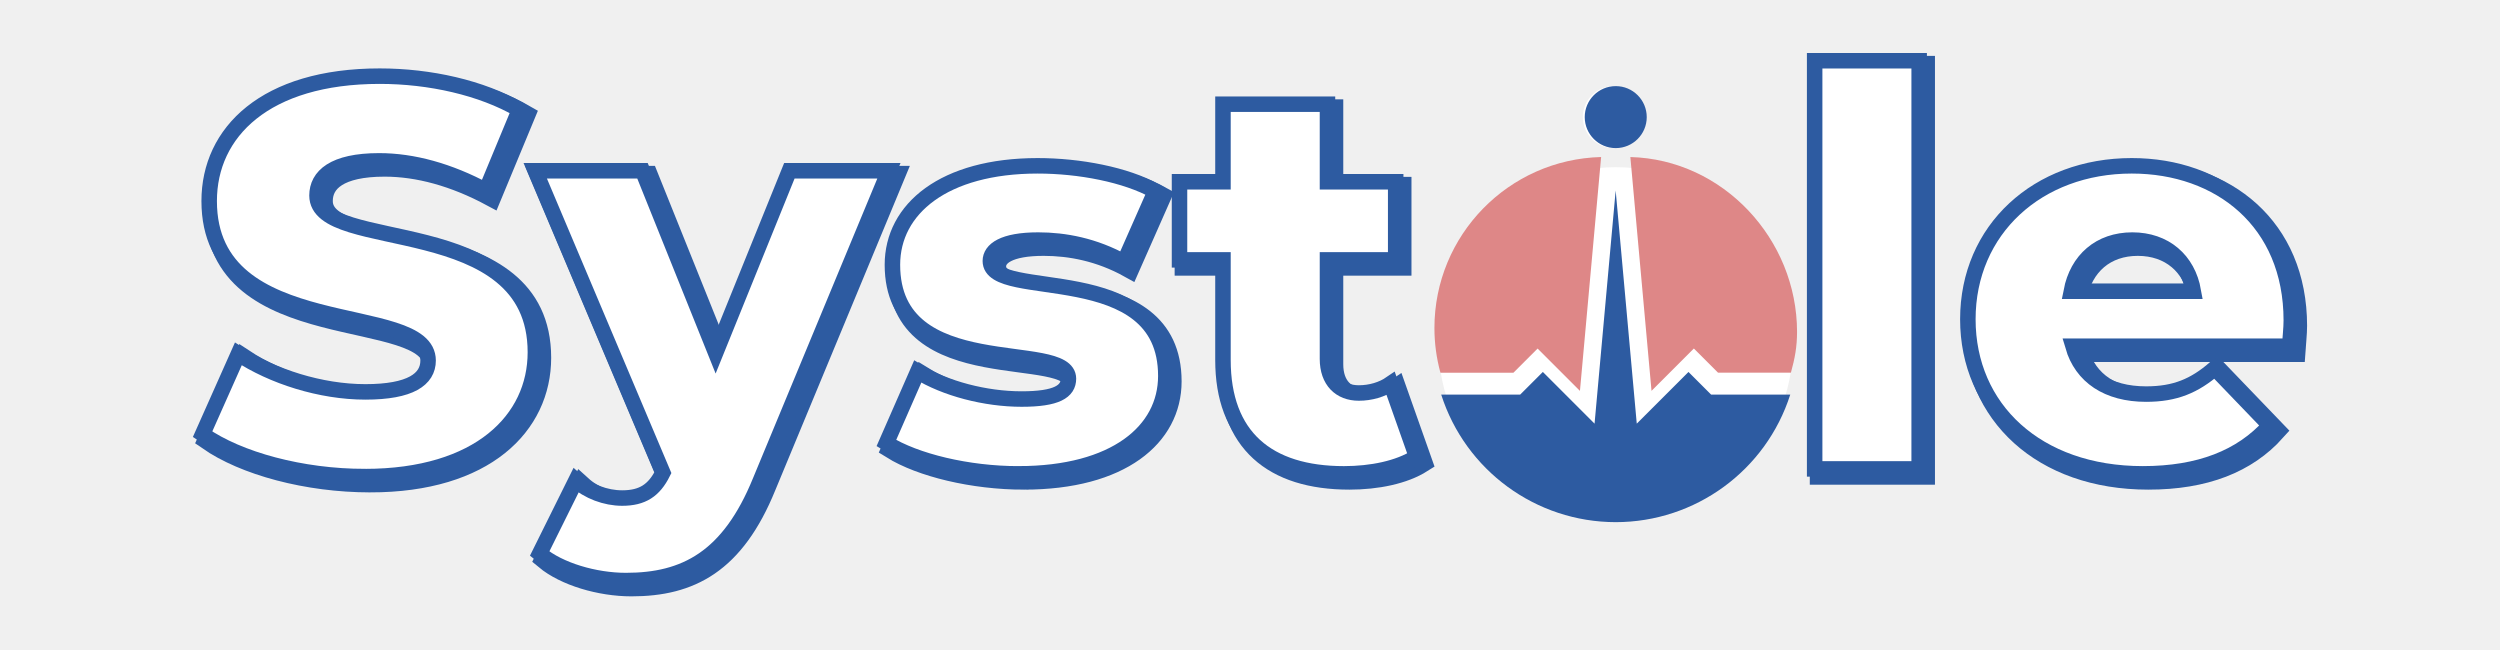
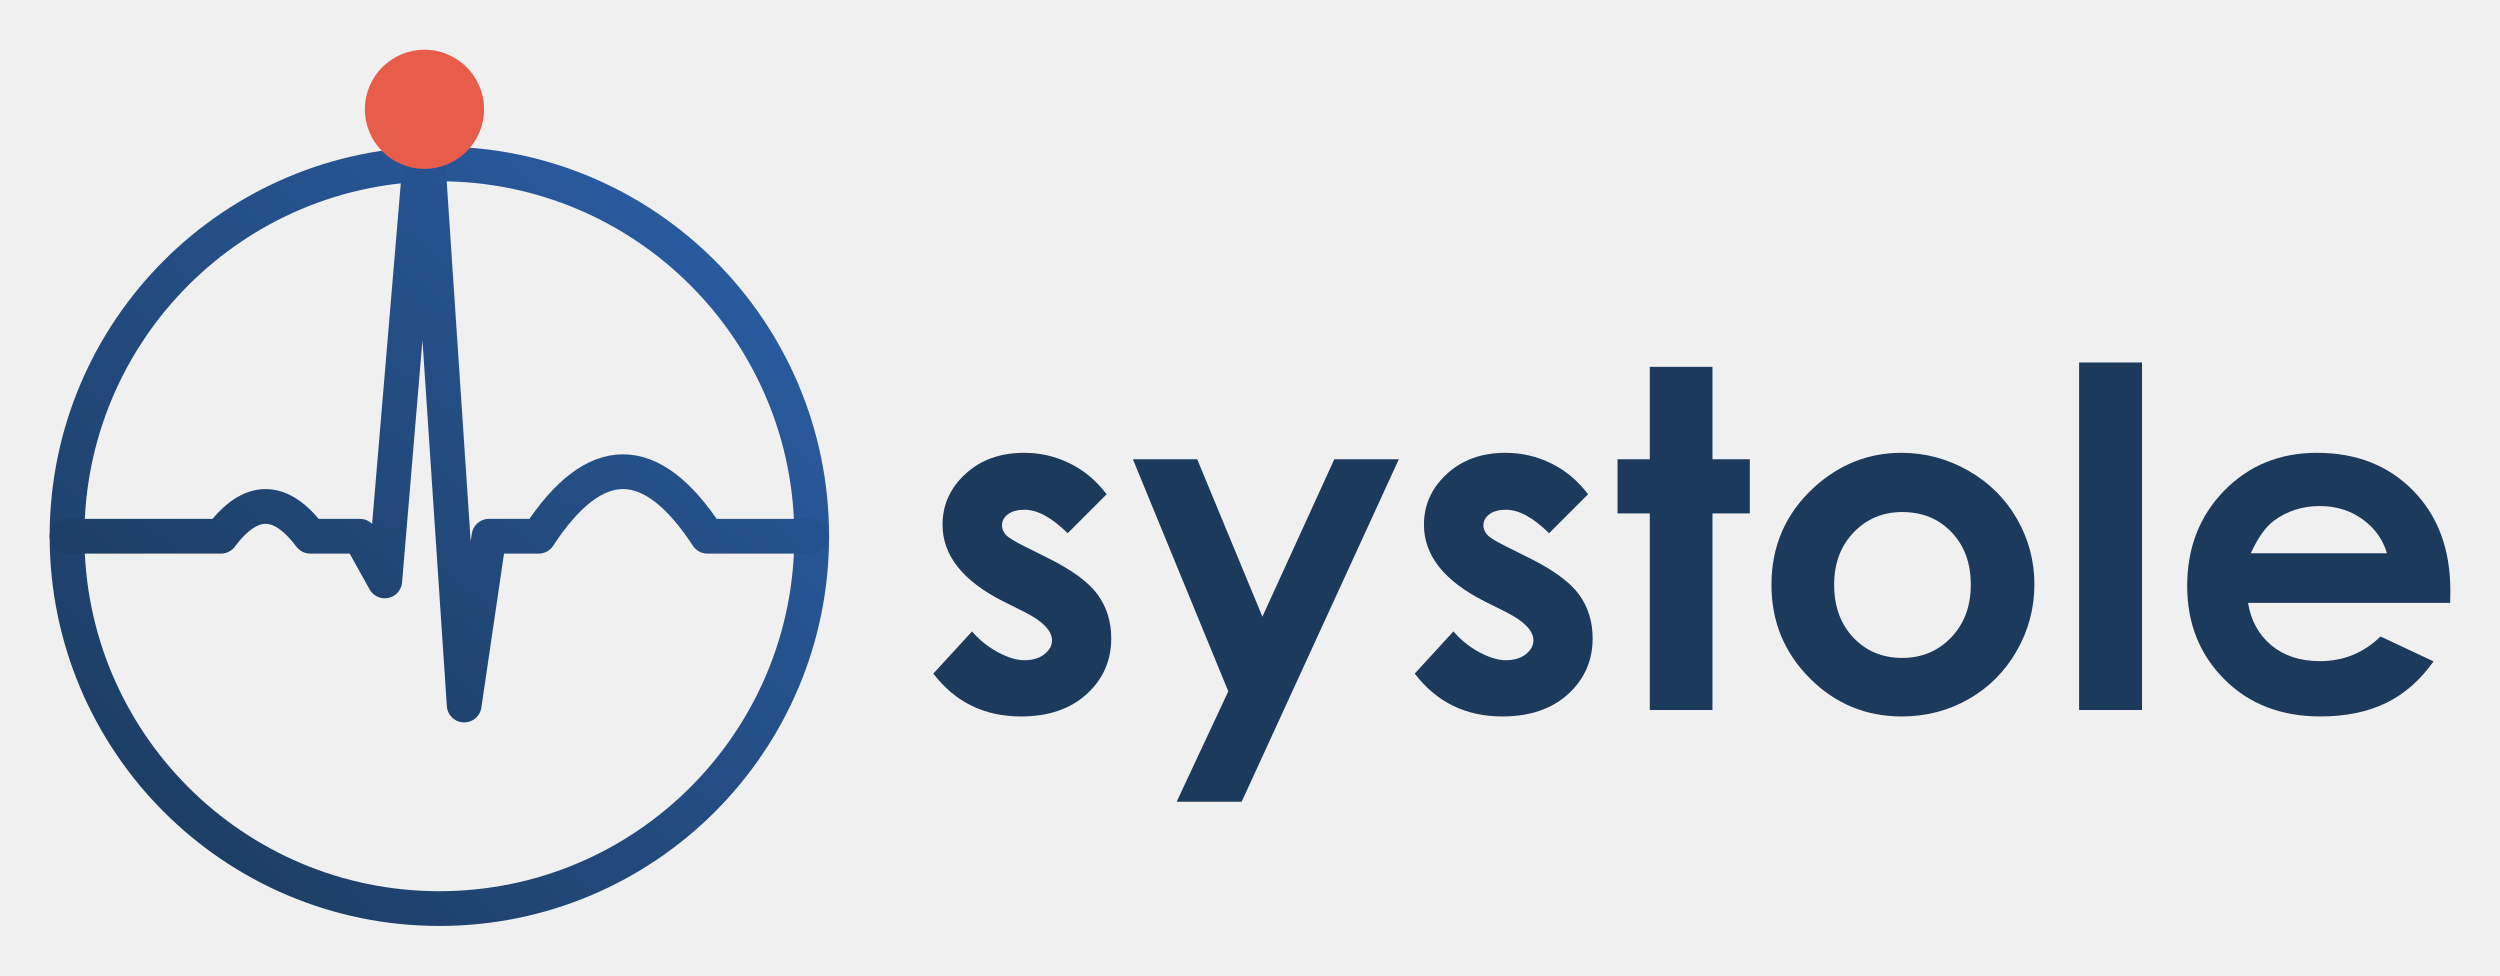
- <svg xmlns="http://www.w3.org/2000/svg" width="205.579mm" height="53.398mm" viewBox="0 0 205.579 53.398" version="1.1" id="svg8">
-   <defs id="defs2" />
-   <g id="layer1" transform="translate(-11.36092,-10.41988)">
-     <g id="g863" transform="matrix(0.8491508,0,0,0.8491508,17.31151,5.717876)">
-       <path id="path1227" style="font-style:normal;font-variant:normal;font-weight:800;font-stretch:normal;font-size:85.335px;line-height:1.25;font-family:Montserrat;-inkscape-font-specification:'Montserrat, Ultra-Bold';font-variant-ligatures:normal;font-variant-caps:normal;font-variant-numeric:normal;font-feature-settings:normal;text-align:start;letter-spacing:0px;word-spacing:0px;writing-mode:lr-tb;text-anchor:start;fill:#214478;fill-opacity:1;stroke:#2d5ba1;stroke-width:2;stroke-miterlimit:4;stroke-dasharray:none;stroke-opacity:1" d="M 69.963,22.603 62.825,40.235 55.74,22.603 H 45.353 l 12.359,29.245 c -0.852,1.705 -1.971,2.45 -3.942,2.45 -1.598,0 -3.303,-0.639 -4.475,-1.705 l -3.516,7.085 c 1.918,1.598 5.327,2.61 8.363,2.61 5.7,0 9.961,-2.184 12.998,-9.642 l 12.465,-30.044 z" />
-       <path id="path1229" style="font-style:normal;font-variant:normal;font-weight:800;font-stretch:normal;font-size:85.335px;line-height:1.25;font-family:Montserrat;-inkscape-font-specification:'Montserrat, Ultra-Bold';font-variant-ligatures:normal;font-variant-caps:normal;font-variant-numeric:normal;font-feature-settings:normal;text-align:start;letter-spacing:0px;word-spacing:0px;writing-mode:lr-tb;text-anchor:start;fill:#214478;fill-opacity:1;stroke:#2d5ba1;stroke-width:2;stroke-miterlimit:4;stroke-dasharray:none;stroke-opacity:1" d="m 92.143,51.954 c 9.375,0 14.276,-4.155 14.276,-9.482 0,-11.453 -16.993,-7.138 -16.993,-11.133 0,-1.065 1.225,-2.024 4.634,-2.024 2.557,0 5.433,0.533 8.31,2.131 l 3.036,-6.872 c -2.877,-1.598 -7.351,-2.45 -11.4,-2.45 -9.056,0 -14.063,4.155 -14.063,9.588 0,11.559 17.046,7.138 17.046,11.027 0,1.225 -1.119,1.971 -4.528,1.971 -3.516,0 -7.404,-1.012 -10.068,-2.663 l -3.036,6.925 c 2.823,1.758 7.884,2.983 12.785,2.983 z" />
-       <path id="path1231" style="font-style:normal;font-variant:normal;font-weight:800;font-stretch:normal;font-size:85.335px;line-height:1.25;font-family:Montserrat;-inkscape-font-specification:'Montserrat, Ultra-Bold';font-variant-ligatures:normal;font-variant-caps:normal;font-variant-numeric:normal;font-feature-settings:normal;text-align:start;letter-spacing:0px;word-spacing:0px;writing-mode:lr-tb;text-anchor:start;fill:#214478;fill-opacity:1;stroke:#2d5ba1;stroke-width:2;stroke-miterlimit:4;stroke-dasharray:none;stroke-opacity:1" d="m 128.2,43.218 c -0.852,0.586 -1.971,0.906 -3.09,0.906 -1.811,0 -3.036,-1.172 -3.036,-3.303 v -9.588 h 6.605 V 23.668 H 122.074 v -7.511 h -10.121 v 7.511 h -4.208 v 7.564 h 4.208 v 9.695 c 0,7.404 4.315,11.027 11.719,11.027 2.663,0 5.274,-0.533 7.032,-1.651 z" />
-       <path id="path1233" style="font-style:normal;font-variant:normal;font-weight:800;font-stretch:normal;font-size:85.335px;line-height:1.25;font-family:Montserrat;-inkscape-font-specification:'Montserrat, Ultra-Bold';font-variant-ligatures:normal;font-variant-caps:normal;font-variant-numeric:normal;font-feature-settings:normal;text-align:start;letter-spacing:0px;word-spacing:0px;writing-mode:lr-tb;text-anchor:start;fill:#214478;fill-opacity:1;stroke:#2d5ba1;stroke-width:2;stroke-miterlimit:4;stroke-dasharray:none;stroke-opacity:1" d="m 169.252,51.475 h 10.121 V 11.949 h -10.121 z" />
-       <path id="path1235" style="font-style:normal;font-variant:normal;font-weight:800;font-stretch:normal;font-size:85.335px;line-height:1.25;font-family:Montserrat;-inkscape-font-specification:'Montserrat, Ultra-Bold';font-variant-ligatures:normal;font-variant-caps:normal;font-variant-numeric:normal;font-feature-settings:normal;text-align:start;letter-spacing:0px;word-spacing:0px;writing-mode:lr-tb;text-anchor:start;fill:#214478;fill-opacity:1;stroke:#2d5ba1;stroke-width:2;stroke-miterlimit:4;stroke-dasharray:none;stroke-opacity:1" d="m 215.41,37.092 c 0,-9.535 -6.925,-14.969 -15.448,-14.969 -9.109,0 -15.874,6.179 -15.874,14.862 0,8.63 6.659,14.969 16.94,14.969 5.487,0 9.535,-1.598 12.305,-4.688 l -5.327,-5.54 c -1.971,1.705 -3.835,2.504 -6.659,2.504 -3.729,0 -6.233,-1.705 -7.085,-4.634 h 20.988 c 0.053,-0.799 0.16,-1.758 0.16,-2.504 z m -15.395,-7.777 c 3.143,0 5.38,1.918 5.913,4.954 h -11.826 c 0.586,-3.036 2.77,-4.954 5.913,-4.954 z" />
-       <path id="path1225" style="font-style:normal;font-variant:normal;font-weight:800;font-stretch:normal;font-size:85.335px;line-height:1.25;font-family:Montserrat;-inkscape-font-specification:'Montserrat, Ultra-Bold';font-variant-ligatures:normal;font-variant-caps:normal;font-variant-numeric:normal;font-feature-settings:normal;text-align:start;letter-spacing:0px;word-spacing:0px;writing-mode:lr-tb;text-anchor:start;fill:#214478;fill-opacity:1;stroke:#2d5ba1;stroke-width:2;stroke-miterlimit:4;stroke-dasharray:none;stroke-opacity:1" d="m 28.854,52.221 c 11.08,0 16.514,-5.54 16.514,-12.039 0,-13.744 -21.148,-9.482 -21.148,-15.182 0,-1.864 1.598,-3.356 6.019,-3.356 3.249,0 6.765,0.959 10.334,2.877 l 3.249,-7.831 c -3.676,-2.131 -8.683,-3.249 -13.53,-3.249 -11.08,0 -16.514,5.433 -16.514,12.092 0,13.85 21.201,9.535 21.201,15.448 0,1.811 -1.705,3.036 -6.073,3.036 -4.315,0 -9.003,-1.492 -12.305,-3.676 l -3.463,7.777 c 3.516,2.45 9.588,4.102 15.714,4.102 z" />
-       <path d="m 28.325,51.692 c 11.08,0 16.514,-5.54 16.514,-12.039 0,-13.744 -21.148,-9.482 -21.148,-15.182 0,-1.864 1.598,-3.356 6.019,-3.356 3.249,0 6.765,0.959 10.334,2.877 l 3.249,-7.831 c -3.676,-2.131 -8.683,-3.249 -13.53,-3.249 -11.08,0 -16.514,5.433 -16.514,12.092 0,13.85 21.201,9.535 21.201,15.448 0,1.811 -1.705,3.036 -6.073,3.036 -4.315,0 -9.003,-1.492 -12.305,-3.676 l -3.463,7.777 c 3.516,2.45 9.588,4.102 15.714,4.102 z" style="font-style:normal;font-variant:normal;font-weight:800;font-stretch:normal;font-size:85.335px;line-height:1.25;font-family:Montserrat;-inkscape-font-specification:'Montserrat, Ultra-Bold';font-variant-ligatures:normal;font-variant-caps:normal;font-variant-numeric:normal;font-feature-settings:normal;text-align:start;letter-spacing:0px;word-spacing:0px;writing-mode:lr-tb;text-anchor:start;fill:#ffffff;fill-opacity:1;stroke:#2d5ba1;stroke-width:1.5;stroke-miterlimit:4;stroke-dasharray:none;stroke-opacity:1" id="path989" />
-       <path d="M 69.434,22.074 62.296,39.706 55.211,22.074 H 44.824 l 12.359,29.245 c -0.852,1.705 -1.971,2.45 -3.942,2.45 -1.598,0 -3.303,-0.639 -4.475,-1.705 l -3.516,7.085 c 1.918,1.598 5.327,2.61 8.363,2.61 5.7,0 9.961,-2.184 12.998,-9.642 l 12.465,-30.044 z" style="font-style:normal;font-variant:normal;font-weight:800;font-stretch:normal;font-size:85.335px;line-height:1.25;font-family:Montserrat;-inkscape-font-specification:'Montserrat, Ultra-Bold';font-variant-ligatures:normal;font-variant-caps:normal;font-variant-numeric:normal;font-feature-settings:normal;text-align:start;letter-spacing:0px;word-spacing:0px;writing-mode:lr-tb;text-anchor:start;fill:#ffffff;fill-opacity:1;stroke:#2d5ba1;stroke-width:1.5;stroke-miterlimit:4;stroke-dasharray:none;stroke-opacity:1" id="path991" />
-       <path d="m 91.614,51.425 c 9.375,0 14.276,-4.155 14.276,-9.482 0,-11.453 -16.993,-7.138 -16.993,-11.133 0,-1.065 1.225,-2.024 4.634,-2.024 2.557,0 5.433,0.533 8.31,2.131 l 3.036,-6.872 c -2.877,-1.598 -7.351,-2.45 -11.4,-2.45 -9.056,0 -14.063,4.155 -14.063,9.588 0,11.559 17.046,7.138 17.046,11.027 0,1.225 -1.119,1.971 -4.528,1.971 -3.516,0 -7.404,-1.012 -10.068,-2.663 l -3.036,6.925 c 2.823,1.758 7.884,2.983 12.785,2.983 z" style="font-style:normal;font-variant:normal;font-weight:800;font-stretch:normal;font-size:85.335px;line-height:1.25;font-family:Montserrat;-inkscape-font-specification:'Montserrat, Ultra-Bold';font-variant-ligatures:normal;font-variant-caps:normal;font-variant-numeric:normal;font-feature-settings:normal;text-align:start;letter-spacing:0px;word-spacing:0px;writing-mode:lr-tb;text-anchor:start;fill:#ffffff;fill-opacity:1;stroke:#2d5ba1;stroke-width:1.5;stroke-miterlimit:4;stroke-dasharray:none;stroke-opacity:1" id="path993" />
-       <path d="m 127.671,42.689 c -0.852,0.586 -1.971,0.906 -3.09,0.906 -1.811,0 -3.036,-1.172 -3.036,-3.303 v -9.588 h 6.605 v -7.564 h -6.605 v -7.511 h -10.121 v 7.511 h -4.208 v 7.564 h 4.208 v 9.695 c 0,7.404 4.315,11.027 11.719,11.027 2.663,0 5.274,-0.533 7.032,-1.651 z" style="font-style:normal;font-variant:normal;font-weight:800;font-stretch:normal;font-size:85.335px;line-height:1.25;font-family:Montserrat;-inkscape-font-specification:'Montserrat, Ultra-Bold';font-variant-ligatures:normal;font-variant-caps:normal;font-variant-numeric:normal;font-feature-settings:normal;text-align:start;letter-spacing:0px;word-spacing:0px;writing-mode:lr-tb;text-anchor:start;fill:#ffffff;fill-opacity:1;stroke:#2d5ba1;stroke-width:1.5;stroke-miterlimit:4;stroke-dasharray:none;stroke-opacity:1" id="path995" />
-       <path d="m 168.723,50.946 h 10.121 V 11.42 h -10.121 z" style="font-style:normal;font-variant:normal;font-weight:800;font-stretch:normal;font-size:85.335px;line-height:1.25;font-family:Montserrat;-inkscape-font-specification:'Montserrat, Ultra-Bold';font-variant-ligatures:normal;font-variant-caps:normal;font-variant-numeric:normal;font-feature-settings:normal;text-align:start;letter-spacing:0px;word-spacing:0px;writing-mode:lr-tb;text-anchor:start;fill:#ffffff;fill-opacity:1;stroke:#2d5ba1;stroke-width:1.5;stroke-miterlimit:4;stroke-dasharray:none;stroke-opacity:1" id="path999" />
-       <path d="m 214.881,36.563 c 0,-9.535 -6.925,-14.969 -15.448,-14.969 -9.109,0 -15.874,6.179 -15.874,14.862 0,8.63 6.659,14.969 16.94,14.969 5.487,0 9.535,-1.598 12.305,-4.688 l -5.327,-5.54 c -1.971,1.705 -3.835,2.504 -6.659,2.504 -3.729,0 -6.233,-1.705 -7.085,-4.634 h 20.988 c 0.053,-0.799 0.16,-1.758 0.16,-2.504 z m -15.395,-7.777 c 3.143,0 5.38,1.918 5.913,4.954 h -11.826 c 0.586,-3.036 2.77,-4.954 5.913,-4.954 z" style="font-style:normal;font-variant:normal;font-weight:800;font-stretch:normal;font-size:85.335px;line-height:1.25;font-family:Montserrat;-inkscape-font-specification:'Montserrat, Ultra-Bold';font-variant-ligatures:normal;font-variant-caps:normal;font-variant-numeric:normal;font-feature-settings:normal;text-align:start;letter-spacing:0px;word-spacing:0px;writing-mode:lr-tb;text-anchor:start;fill:#ffffff;fill-opacity:1;stroke:#2d5ba1;stroke-width:1.5;stroke-miterlimit:4;stroke-dasharray:none;stroke-opacity:1" id="path1001" />
-       <g transform="translate(-0.06914098)" id="g850">
-         <circle style="opacity:1;fill:#ffffff;fill-opacity:1;stroke:#ffffff;stroke-width:4.87;stroke-linejoin:round;stroke-miterlimit:4;stroke-dasharray:none;stroke-dashoffset:0;stroke-opacity:1" id="path1218-5-0" cx="149.529" cy="38.888" r="14.725" />
-         <path style="opacity:1;fill:#de8787;fill-opacity:1;stroke:none;stroke-width:0.5;stroke-linejoin:round;stroke-miterlimit:4;stroke-dasharray:none;stroke-dashoffset:0;stroke-opacity:0.392" d="m 148.114,20.743 c -8.979,0.233 -16.14,7.576 -16.143,16.558 -5.8e-4,1.463 0.197,2.919 0.581,4.33 h 7.07 l 2.341,-2.34 4.1,4.1 z" id="path837-0" />
-         <path style="opacity:1;fill:#2d5ba1;fill-opacity:1;stroke:none;stroke-width:0.5;stroke-linejoin:round;stroke-miterlimit:4;stroke-dasharray:none;stroke-dashoffset:0;stroke-opacity:1" d="m 149.522,23.986 -2.044,22.578 -5.008,-5.007 -2.193,2.191 h -7.65 c 2.348,7.352 9.176,12.345 16.894,12.355 7.723,-0.003 14.559,-4.998 16.909,-12.355 h -7.666 l -2.191,-2.191 -5.008,5.007 z" id="path837-3-5" />
-         <path style="opacity:1;fill:#de8787;fill-opacity:1;stroke:none;stroke-width:0.5;stroke-linejoin:round;stroke-miterlimit:4;stroke-dasharray:none;stroke-dashoffset:0;stroke-opacity:0.392" d="m 150.945,20.746 2.049,22.641 4.101,-4.1 2.34,2.34 h 7.058 c 0.389,-1.411 0.589,-2.49 0.595,-3.953 -0.008,-8.979 -7.166,-16.696 -16.143,-16.929 z" id="path837-36-6" />
-       </g>
-       <circle r="2.576" cy="16.878" cx="149.276" id="circle1353" style="opacity:1;fill:#ffffff;fill-opacity:0.987;stroke:#ffffff;stroke-width:0.852;stroke-linejoin:round;stroke-miterlimit:4;stroke-dasharray:none;stroke-dashoffset:0;stroke-opacity:1" />
-       <circle style="opacity:1;fill:#2d5ba1;fill-opacity:1;stroke:#2d5ba1;stroke-width:0.852;stroke-linejoin:round;stroke-miterlimit:4;stroke-dasharray:none;stroke-dashoffset:0;stroke-opacity:1" id="circle1343" cx="149.46" cy="16.878" r="2.576" />
-     </g>
+ <svg xmlns="http://www.w3.org/2000/svg" viewBox="79.00 34.00 1007.15 393.00" width="1007" height="393" role="img" aria-label="systole">
+   <defs>
+     <linearGradient id="sysgrad" x1="0" y1="1" x2="1" y2="0">
+       <stop offset="0" stop-color="#1B3A5C" />
+       <stop offset="1" stop-color="#2B5FA8" />
+     </linearGradient>
+   </defs>
+   <circle cx="256.0" cy="250.0" r="150.0" fill="none" stroke="url(#sysgrad)" stroke-width="14.0" />
+   <path d="M 106.0 250.0 L 168 250.0 Q 186 226 204 250.0 L 224 250.0 L 234 268 L 250.0 78.0 L 266 318 L 276 250.0 L 296 250.0 Q 330 198 364 250.0 L 406.0 250.0" fill="none" stroke="url(#sysgrad)" stroke-width="14.0" stroke-linecap="round" stroke-linejoin="round" />
+   <circle cx="250.0" cy="78.0" r="24.0" fill="#E85C4A" />
+   <g fill="#1B3A5C" transform="translate(450.172 320.000) scale(0.092838 -0.092838)">
+     <path d="M804 936 635 767Q532 869 448 869Q402 869 376.0 849.5Q350 830 350 801Q350 779 366.5 760.5Q383 742 448 710L548 660Q706 582 765.0 501.0Q824 420 824 311Q824 166 717.5 69.0Q611 -28 432 -28Q194 -28 52 158L220 341Q268 285 332.5 250.5Q397 216 447 216Q501 216 534.0 242.0Q567 268 567 302Q567 365 448 425L356 471Q92 604 92 804Q92 933 191.5 1024.5Q291 1116 446 1116Q552 1116 645.5 1069.5Q739 1023 804 936Z" transform="translate(0.0 0)" />
+     <path d="M17 1088H296L579 405L891 1088H1171L489 -398H207L431 81Z" transform="translate(901.0 0)" />
+     <path d="M804 936 635 767Q532 869 448 869Q402 869 376.0 849.5Q350 830 350 801Q350 779 366.5 760.5Q383 742 448 710L548 660Q706 582 765.0 501.0Q824 420 824 311Q824 166 717.5 69.0Q611 -28 432 -28Q194 -28 52 158L220 341Q268 285 332.5 250.5Q397 216 447 216Q501 216 534.0 242.0Q567 268 567 302Q567 365 448 425L356 471Q92 604 92 804Q92 933 191.5 1024.5Q291 1116 446 1116Q552 1116 645.5 1069.5Q739 1023 804 936Z" transform="translate(2089.0 0)" />
+     <path d="M171 1489H443V1088H605V853H443V0H171V853H31V1088H171Z" transform="translate(2990.0 0)" />
+     <path d="M649 1116Q803 1116 938.5 1039.0Q1074 962 1150.0 830.0Q1226 698 1226 545Q1226 391 1149.5 257.0Q1073 123 941.0 47.5Q809 -28 650 -28Q416 -28 250.5 138.5Q85 305 85 543Q85 798 272 968Q436 1116 649 1116ZM653 859Q526 859 441.5 770.5Q357 682 357 544Q357 402 440.5 314.0Q524 226 652 226Q780 226 865.0 315.0Q950 404 950 544Q950 684 866.5 771.5Q783 859 653 859Z" transform="translate(3604.0 0)" />
+     <path d="M109 1508H382V0H109Z" transform="translate(4915.0 0)" />
+     <path d="M1228 465H351Q370 349 452.5 280.5Q535 212 663 212Q816 212 926 319L1156 211Q1070 89 950.0 30.5Q830 -28 665 -28Q409 -28 248.0 133.5Q87 295 87 538Q87 787 247.5 951.5Q408 1116 650 1116Q907 1116 1068.0 951.5Q1229 787 1229 517ZM954 680Q927 771 847.5 828.0Q768 885 663 885Q549 885 463 821Q409 781 363 680Z" transform="translate(5406.0 0)" />
  </g>
</svg>
